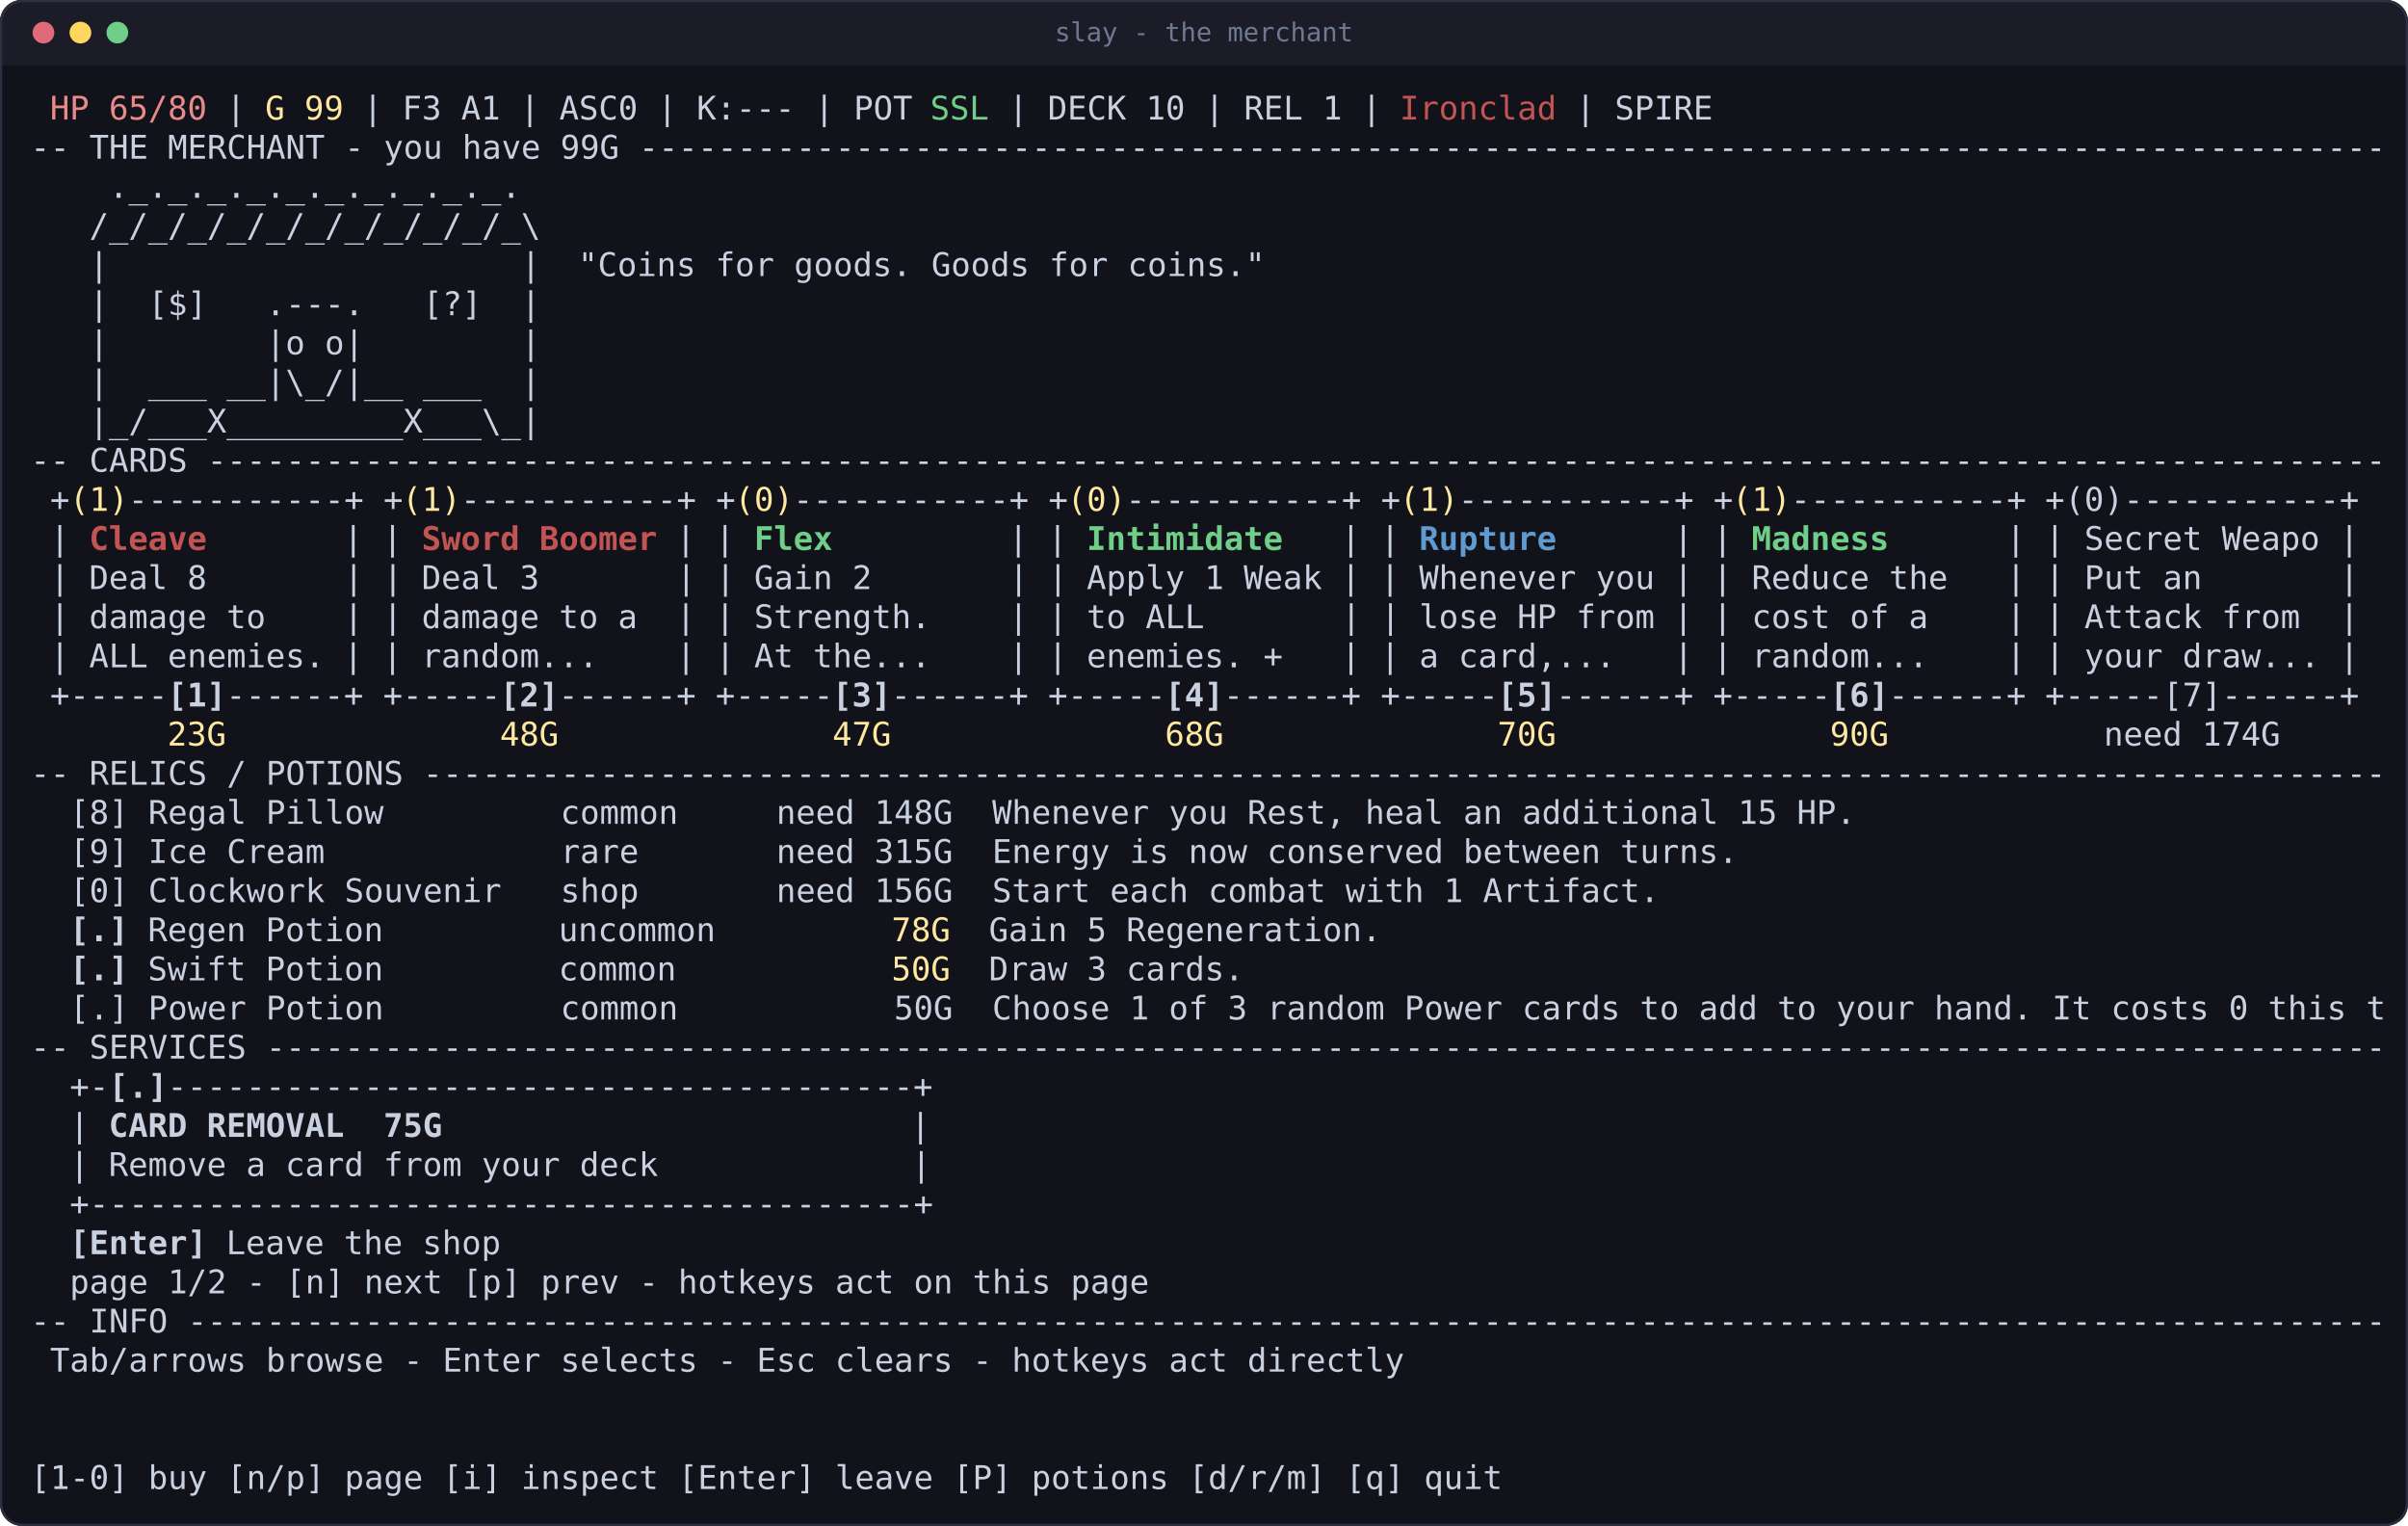
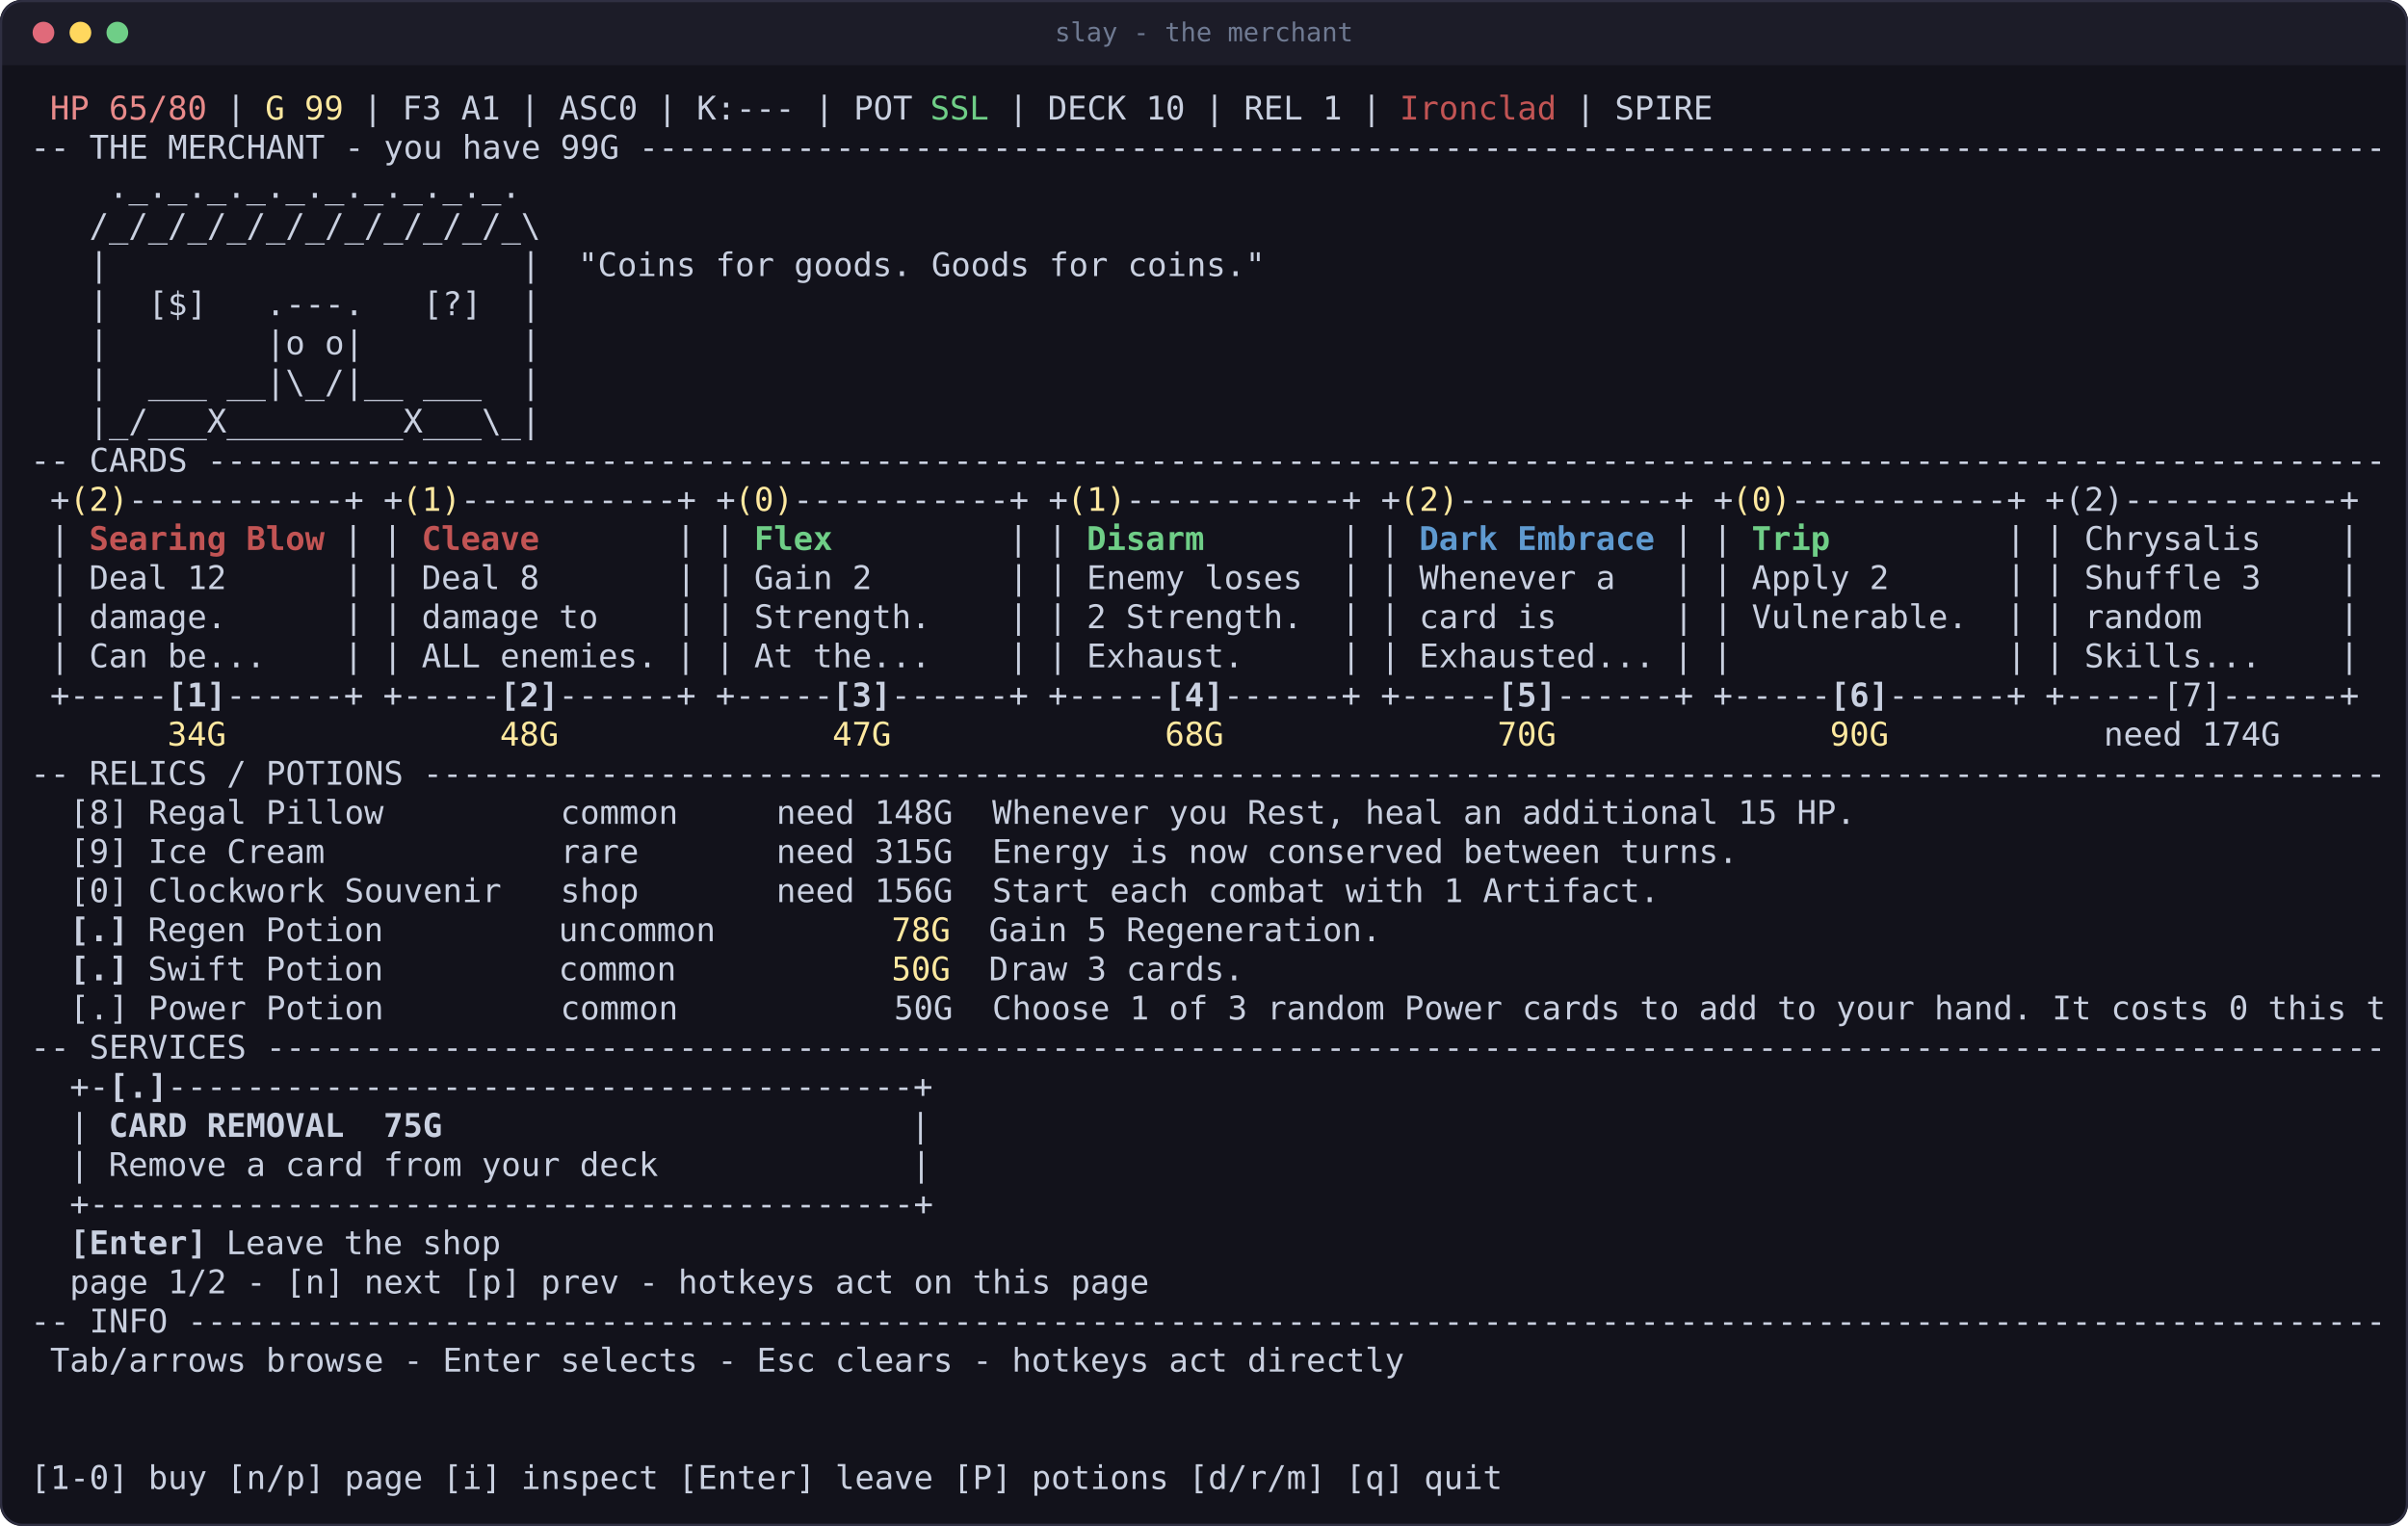
<svg xmlns="http://www.w3.org/2000/svg" width="1108" height="702" viewBox="0 0 1108 702" font-family="ui-monospace,SFMono-Regular,Menlo,Consolas,'DejaVu Sans Mono',monospace" font-size="15">
  <rect width="1108" height="702" rx="10" fill="#12121b" />
  <path d="M0 10a10 10 0 0 1 10-10h1088a10 10 0 0 1 10 10v20H0z" fill="#1c1c28" />
  <circle cx="20" cy="15" r="5" fill="#e06a7a" />
  <circle cx="37" cy="15" r="5" fill="#ffd75e" />
  <circle cx="54" cy="15" r="5" fill="#6fce87" />
  <text x="554" y="19" fill="#6f7a92" font-size="12" text-anchor="middle">slay - the merchant</text>
  <rect x="0.5" y="0.5" width="1107" height="701" rx="10" fill="none" stroke="#2f2f42" />
  <text y="55" xml:space="preserve">
    <tspan x="23" textLength="72" lengthAdjust="spacingAndGlyphs" fill="#e88a8a">HP 65/80</tspan>
    <tspan x="95" textLength="27" lengthAdjust="spacingAndGlyphs" fill="#c9d0e0"> | </tspan>
    <tspan x="122" textLength="36" lengthAdjust="spacingAndGlyphs" fill="#ffe9a0">G 99</tspan>
    <tspan x="158" textLength="270" lengthAdjust="spacingAndGlyphs" fill="#c9d0e0"> | F3 A1 | ASC0 | K:--- | POT </tspan>
    <tspan x="428" textLength="9" lengthAdjust="spacingAndGlyphs" fill="#6fce87">S</tspan>
    <tspan x="437" textLength="9" lengthAdjust="spacingAndGlyphs" fill="#6fce87">S</tspan>
    <tspan x="446" textLength="9" lengthAdjust="spacingAndGlyphs" fill="#6fce87">L</tspan>
    <tspan x="455" textLength="189" lengthAdjust="spacingAndGlyphs" fill="#c9d0e0"> | DECK 10 | REL 1 | </tspan>
    <tspan x="644" textLength="72" lengthAdjust="spacingAndGlyphs" fill="#c25454">Ironclad</tspan>
    <tspan x="716" textLength="27" lengthAdjust="spacingAndGlyphs" fill="#c9d0e0"> | </tspan>
    <tspan x="743" textLength="45" lengthAdjust="spacingAndGlyphs" fill="#c9d0e0" opacity="0.55">SPIRE</tspan>
  </text>
  <text y="73" xml:space="preserve">
    <tspan x="14" textLength="1080" lengthAdjust="spacingAndGlyphs" fill="#c9d0e0" opacity="0.55">-- THE MERCHANT - you have 99G -----------------------------------------------------------------------------------------</tspan>
  </text>
  <text y="91" xml:space="preserve">
    <tspan x="32" textLength="216" lengthAdjust="spacingAndGlyphs" fill="#c9d0e0" opacity="0.55">  ._._._._._._._._._._. </tspan>
  </text>
  <text y="109" xml:space="preserve">
    <tspan x="32" textLength="216" lengthAdjust="spacingAndGlyphs" fill="#c9d0e0" opacity="0.55"> /_/_/_/_/_/_/_/_/_/_/_\</tspan>
  </text>
  <text y="127" xml:space="preserve">
    <tspan x="32" textLength="216" lengthAdjust="spacingAndGlyphs" fill="#c9d0e0" opacity="0.55"> |                     |</tspan>
    <tspan x="266" textLength="315" lengthAdjust="spacingAndGlyphs" fill="#c9d0e0" opacity="0.55">"Coins for goods. Goods for coins."</tspan>
  </text>
  <text y="145" xml:space="preserve">
    <tspan x="32" textLength="216" lengthAdjust="spacingAndGlyphs" fill="#c9d0e0" opacity="0.55"> |  [$]   .---.   [?]  |</tspan>
  </text>
  <text y="163" xml:space="preserve">
    <tspan x="32" textLength="216" lengthAdjust="spacingAndGlyphs" fill="#c9d0e0" opacity="0.55"> |        |o o|        |</tspan>
  </text>
  <text y="181" xml:space="preserve">
    <tspan x="32" textLength="216" lengthAdjust="spacingAndGlyphs" fill="#c9d0e0" opacity="0.55"> |  ___ __|\_/|__ ___  |</tspan>
  </text>
  <text y="199" xml:space="preserve">
    <tspan x="32" textLength="216" lengthAdjust="spacingAndGlyphs" fill="#c9d0e0" opacity="0.55"> |_/___X_________X___\_|</tspan>
  </text>
  <text y="217" xml:space="preserve">
    <tspan x="14" textLength="1080" lengthAdjust="spacingAndGlyphs" fill="#c9d0e0" opacity="0.55">-- CARDS ---------------------------------------------------------------------------------------------------------------</tspan>
  </text>
  <text y="235" xml:space="preserve">
    <tspan x="14" textLength="18" lengthAdjust="spacingAndGlyphs" fill="#c9d0e0"> +</tspan>
-     <tspan x="32" textLength="27" lengthAdjust="spacingAndGlyphs" fill="#ffe9a0">(1)</tspan>
+     <tspan x="32" textLength="27" lengthAdjust="spacingAndGlyphs" fill="#ffe9a0">(2)</tspan>
    <tspan x="59" textLength="126" lengthAdjust="spacingAndGlyphs" fill="#c9d0e0">-----------+ +</tspan>
    <tspan x="185" textLength="27" lengthAdjust="spacingAndGlyphs" fill="#ffe9a0">(1)</tspan>
    <tspan x="212" textLength="126" lengthAdjust="spacingAndGlyphs" fill="#c9d0e0">-----------+ +</tspan>
    <tspan x="338" textLength="27" lengthAdjust="spacingAndGlyphs" fill="#ffe9a0">(0)</tspan>
    <tspan x="365" textLength="126" lengthAdjust="spacingAndGlyphs" fill="#c9d0e0">-----------+ +</tspan>
-     <tspan x="491" textLength="27" lengthAdjust="spacingAndGlyphs" fill="#ffe9a0">(0)</tspan>
+     <tspan x="491" textLength="27" lengthAdjust="spacingAndGlyphs" fill="#ffe9a0">(1)</tspan>
    <tspan x="518" textLength="126" lengthAdjust="spacingAndGlyphs" fill="#c9d0e0">-----------+ +</tspan>
-     <tspan x="644" textLength="27" lengthAdjust="spacingAndGlyphs" fill="#ffe9a0">(1)</tspan>
+     <tspan x="644" textLength="27" lengthAdjust="spacingAndGlyphs" fill="#ffe9a0">(2)</tspan>
    <tspan x="671" textLength="126" lengthAdjust="spacingAndGlyphs" fill="#c9d0e0">-----------+ +</tspan>
-     <tspan x="797" textLength="27" lengthAdjust="spacingAndGlyphs" fill="#ffe9a0">(1)</tspan>
+     <tspan x="797" textLength="27" lengthAdjust="spacingAndGlyphs" fill="#ffe9a0">(0)</tspan>
    <tspan x="824" textLength="117" lengthAdjust="spacingAndGlyphs" fill="#c9d0e0">-----------+ </tspan>
-     <tspan x="941" textLength="144" lengthAdjust="spacingAndGlyphs" fill="#c9d0e0" opacity="0.55">+(0)-----------+</tspan>
+     <tspan x="941" textLength="144" lengthAdjust="spacingAndGlyphs" fill="#c9d0e0" opacity="0.55">+(2)-----------+</tspan>
  </text>
  <text y="253" xml:space="preserve">
    <tspan x="14" textLength="27" lengthAdjust="spacingAndGlyphs" fill="#c9d0e0"> | </tspan>
-     <tspan x="41" textLength="108" lengthAdjust="spacingAndGlyphs" fill="#c25454" font-weight="bold">Cleave      </tspan>
+     <tspan x="41" textLength="108" lengthAdjust="spacingAndGlyphs" fill="#c25454" font-weight="bold">Searing Blow</tspan>
    <tspan x="149" textLength="45" lengthAdjust="spacingAndGlyphs" fill="#c9d0e0"> | | </tspan>
-     <tspan x="194" textLength="108" lengthAdjust="spacingAndGlyphs" fill="#c25454" font-weight="bold">Sword Boomer</tspan>
+     <tspan x="194" textLength="108" lengthAdjust="spacingAndGlyphs" fill="#c25454" font-weight="bold">Cleave      </tspan>
    <tspan x="302" textLength="45" lengthAdjust="spacingAndGlyphs" fill="#c9d0e0"> | | </tspan>
    <tspan x="347" textLength="108" lengthAdjust="spacingAndGlyphs" fill="#6fce87" font-weight="bold">Flex        </tspan>
    <tspan x="455" textLength="45" lengthAdjust="spacingAndGlyphs" fill="#c9d0e0"> | | </tspan>
-     <tspan x="500" textLength="108" lengthAdjust="spacingAndGlyphs" fill="#6fce87" font-weight="bold">Intimidate  </tspan>
+     <tspan x="500" textLength="108" lengthAdjust="spacingAndGlyphs" fill="#6fce87" font-weight="bold">Disarm      </tspan>
    <tspan x="608" textLength="45" lengthAdjust="spacingAndGlyphs" fill="#c9d0e0"> | | </tspan>
-     <tspan x="653" textLength="108" lengthAdjust="spacingAndGlyphs" fill="#5f9ad0" font-weight="bold">Rupture     </tspan>
+     <tspan x="653" textLength="108" lengthAdjust="spacingAndGlyphs" fill="#5f9ad0" font-weight="bold">Dark Embrace</tspan>
    <tspan x="761" textLength="45" lengthAdjust="spacingAndGlyphs" fill="#c9d0e0"> | | </tspan>
-     <tspan x="806" textLength="108" lengthAdjust="spacingAndGlyphs" fill="#6fce87" font-weight="bold">Madness     </tspan>
+     <tspan x="806" textLength="108" lengthAdjust="spacingAndGlyphs" fill="#6fce87" font-weight="bold">Trip        </tspan>
    <tspan x="914" textLength="27" lengthAdjust="spacingAndGlyphs" fill="#c9d0e0"> | </tspan>
-     <tspan x="941" textLength="144" lengthAdjust="spacingAndGlyphs" fill="#c9d0e0" opacity="0.55">| Secret Weapo |</tspan>
+     <tspan x="941" textLength="144" lengthAdjust="spacingAndGlyphs" fill="#c9d0e0" opacity="0.55">| Chrysalis    |</tspan>
  </text>
  <text y="271" xml:space="preserve">
    <tspan x="14" textLength="27" lengthAdjust="spacingAndGlyphs" fill="#c9d0e0"> | </tspan>
-     <tspan x="41" textLength="54" lengthAdjust="spacingAndGlyphs" fill="#c9d0e0" opacity="0.55">Deal 8</tspan>
-     <tspan x="95" textLength="99" lengthAdjust="spacingAndGlyphs" fill="#c9d0e0">       | | </tspan>
-     <tspan x="194" textLength="54" lengthAdjust="spacingAndGlyphs" fill="#c9d0e0" opacity="0.55">Deal 3</tspan>
+     <tspan x="41" textLength="63" lengthAdjust="spacingAndGlyphs" fill="#c9d0e0" opacity="0.55">Deal 12</tspan>
+     <tspan x="104" textLength="90" lengthAdjust="spacingAndGlyphs" fill="#c9d0e0">      | | </tspan>
+     <tspan x="194" textLength="54" lengthAdjust="spacingAndGlyphs" fill="#c9d0e0" opacity="0.55">Deal 8</tspan>
    <tspan x="248" textLength="99" lengthAdjust="spacingAndGlyphs" fill="#c9d0e0">       | | </tspan>
    <tspan x="347" textLength="54" lengthAdjust="spacingAndGlyphs" fill="#c9d0e0" opacity="0.55">Gain 2</tspan>
    <tspan x="401" textLength="99" lengthAdjust="spacingAndGlyphs" fill="#c9d0e0">       | | </tspan>
-     <tspan x="500" textLength="108" lengthAdjust="spacingAndGlyphs" fill="#c9d0e0" opacity="0.55">Apply 1 Weak</tspan>
-     <tspan x="608" textLength="45" lengthAdjust="spacingAndGlyphs" fill="#c9d0e0"> | | </tspan>
-     <tspan x="653" textLength="108" lengthAdjust="spacingAndGlyphs" fill="#c9d0e0" opacity="0.55">Whenever you</tspan>
-     <tspan x="761" textLength="45" lengthAdjust="spacingAndGlyphs" fill="#c9d0e0"> | | </tspan>
-     <tspan x="806" textLength="90" lengthAdjust="spacingAndGlyphs" fill="#c9d0e0" opacity="0.55">Reduce the</tspan>
-     <tspan x="896" textLength="45" lengthAdjust="spacingAndGlyphs" fill="#c9d0e0">   | </tspan>
-     <tspan x="941" textLength="144" lengthAdjust="spacingAndGlyphs" fill="#c9d0e0" opacity="0.55">| Put an       |</tspan>
+     <tspan x="500" textLength="99" lengthAdjust="spacingAndGlyphs" fill="#c9d0e0" opacity="0.55">Enemy loses</tspan>
+     <tspan x="599" textLength="54" lengthAdjust="spacingAndGlyphs" fill="#c9d0e0">  | | </tspan>
+     <tspan x="653" textLength="90" lengthAdjust="spacingAndGlyphs" fill="#c9d0e0" opacity="0.55">Whenever a</tspan>
+     <tspan x="743" textLength="63" lengthAdjust="spacingAndGlyphs" fill="#c9d0e0">   | | </tspan>
+     <tspan x="806" textLength="63" lengthAdjust="spacingAndGlyphs" fill="#c9d0e0" opacity="0.55">Apply 2</tspan>
+     <tspan x="869" textLength="72" lengthAdjust="spacingAndGlyphs" fill="#c9d0e0">      | </tspan>
+     <tspan x="941" textLength="144" lengthAdjust="spacingAndGlyphs" fill="#c9d0e0" opacity="0.55">| Shuffle 3    |</tspan>
  </text>
  <text y="289" xml:space="preserve">
    <tspan x="14" textLength="27" lengthAdjust="spacingAndGlyphs" fill="#c9d0e0"> | </tspan>
-     <tspan x="41" textLength="81" lengthAdjust="spacingAndGlyphs" fill="#c9d0e0" opacity="0.55">damage to</tspan>
-     <tspan x="122" textLength="72" lengthAdjust="spacingAndGlyphs" fill="#c9d0e0">    | | </tspan>
-     <tspan x="194" textLength="99" lengthAdjust="spacingAndGlyphs" fill="#c9d0e0" opacity="0.55">damage to a</tspan>
-     <tspan x="293" textLength="54" lengthAdjust="spacingAndGlyphs" fill="#c9d0e0">  | | </tspan>
+     <tspan x="41" textLength="63" lengthAdjust="spacingAndGlyphs" fill="#c9d0e0" opacity="0.55">damage.</tspan>
+     <tspan x="104" textLength="90" lengthAdjust="spacingAndGlyphs" fill="#c9d0e0">      | | </tspan>
+     <tspan x="194" textLength="81" lengthAdjust="spacingAndGlyphs" fill="#c9d0e0" opacity="0.55">damage to</tspan>
+     <tspan x="275" textLength="72" lengthAdjust="spacingAndGlyphs" fill="#c9d0e0">    | | </tspan>
    <tspan x="347" textLength="81" lengthAdjust="spacingAndGlyphs" fill="#c9d0e0" opacity="0.55">Strength.</tspan>
    <tspan x="428" textLength="72" lengthAdjust="spacingAndGlyphs" fill="#c9d0e0">    | | </tspan>
-     <tspan x="500" textLength="54" lengthAdjust="spacingAndGlyphs" fill="#c9d0e0" opacity="0.55">to ALL</tspan>
-     <tspan x="554" textLength="99" lengthAdjust="spacingAndGlyphs" fill="#c9d0e0">       | | </tspan>
-     <tspan x="653" textLength="108" lengthAdjust="spacingAndGlyphs" fill="#c9d0e0" opacity="0.55">lose HP from</tspan>
-     <tspan x="761" textLength="45" lengthAdjust="spacingAndGlyphs" fill="#c9d0e0"> | | </tspan>
-     <tspan x="806" textLength="81" lengthAdjust="spacingAndGlyphs" fill="#c9d0e0" opacity="0.55">cost of a</tspan>
-     <tspan x="887" textLength="54" lengthAdjust="spacingAndGlyphs" fill="#c9d0e0">    | </tspan>
-     <tspan x="941" textLength="144" lengthAdjust="spacingAndGlyphs" fill="#c9d0e0" opacity="0.55">| Attack from  |</tspan>
+     <tspan x="500" textLength="99" lengthAdjust="spacingAndGlyphs" fill="#c9d0e0" opacity="0.55">2 Strength.</tspan>
+     <tspan x="599" textLength="54" lengthAdjust="spacingAndGlyphs" fill="#c9d0e0">  | | </tspan>
+     <tspan x="653" textLength="63" lengthAdjust="spacingAndGlyphs" fill="#c9d0e0" opacity="0.55">card is</tspan>
+     <tspan x="716" textLength="90" lengthAdjust="spacingAndGlyphs" fill="#c9d0e0">      | | </tspan>
+     <tspan x="806" textLength="99" lengthAdjust="spacingAndGlyphs" fill="#c9d0e0" opacity="0.55">Vulnerable.</tspan>
+     <tspan x="905" textLength="36" lengthAdjust="spacingAndGlyphs" fill="#c9d0e0">  | </tspan>
+     <tspan x="941" textLength="144" lengthAdjust="spacingAndGlyphs" fill="#c9d0e0" opacity="0.55">| random       |</tspan>
  </text>
  <text y="307" xml:space="preserve">
    <tspan x="14" textLength="27" lengthAdjust="spacingAndGlyphs" fill="#c9d0e0"> | </tspan>
-     <tspan x="41" textLength="108" lengthAdjust="spacingAndGlyphs" fill="#c9d0e0" opacity="0.55">ALL enemies.</tspan>
-     <tspan x="149" textLength="45" lengthAdjust="spacingAndGlyphs" fill="#c9d0e0"> | | </tspan>
-     <tspan x="194" textLength="81" lengthAdjust="spacingAndGlyphs" fill="#c9d0e0" opacity="0.55">random...</tspan>
-     <tspan x="275" textLength="72" lengthAdjust="spacingAndGlyphs" fill="#c9d0e0">    | | </tspan>
+     <tspan x="41" textLength="81" lengthAdjust="spacingAndGlyphs" fill="#c9d0e0" opacity="0.55">Can be...</tspan>
+     <tspan x="122" textLength="72" lengthAdjust="spacingAndGlyphs" fill="#c9d0e0">    | | </tspan>
+     <tspan x="194" textLength="108" lengthAdjust="spacingAndGlyphs" fill="#c9d0e0" opacity="0.55">ALL enemies.</tspan>
+     <tspan x="302" textLength="45" lengthAdjust="spacingAndGlyphs" fill="#c9d0e0"> | | </tspan>
    <tspan x="347" textLength="81" lengthAdjust="spacingAndGlyphs" fill="#c9d0e0" opacity="0.55">At the...</tspan>
    <tspan x="428" textLength="72" lengthAdjust="spacingAndGlyphs" fill="#c9d0e0">    | | </tspan>
-     <tspan x="500" textLength="90" lengthAdjust="spacingAndGlyphs" fill="#c9d0e0" opacity="0.55">enemies. +</tspan>
-     <tspan x="590" textLength="63" lengthAdjust="spacingAndGlyphs" fill="#c9d0e0">   | | </tspan>
-     <tspan x="653" textLength="90" lengthAdjust="spacingAndGlyphs" fill="#c9d0e0" opacity="0.55">a card,...</tspan>
-     <tspan x="743" textLength="63" lengthAdjust="spacingAndGlyphs" fill="#c9d0e0">   | | </tspan>
-     <tspan x="806" textLength="81" lengthAdjust="spacingAndGlyphs" fill="#c9d0e0" opacity="0.55">random...</tspan>
-     <tspan x="887" textLength="54" lengthAdjust="spacingAndGlyphs" fill="#c9d0e0">    | </tspan>
-     <tspan x="941" textLength="144" lengthAdjust="spacingAndGlyphs" fill="#c9d0e0" opacity="0.55">| your draw... |</tspan>
+     <tspan x="500" textLength="72" lengthAdjust="spacingAndGlyphs" fill="#c9d0e0" opacity="0.55">Exhaust.</tspan>
+     <tspan x="572" textLength="81" lengthAdjust="spacingAndGlyphs" fill="#c9d0e0">     | | </tspan>
+     <tspan x="653" textLength="108" lengthAdjust="spacingAndGlyphs" fill="#c9d0e0" opacity="0.55">Exhausted...</tspan>
+     <tspan x="761" textLength="45" lengthAdjust="spacingAndGlyphs" fill="#c9d0e0"> | | </tspan>
+     <tspan x="806" textLength="135" lengthAdjust="spacingAndGlyphs" fill="#c9d0e0">             | </tspan>
+     <tspan x="941" textLength="144" lengthAdjust="spacingAndGlyphs" fill="#c9d0e0" opacity="0.55">| Skills...    |</tspan>
  </text>
  <text y="325" xml:space="preserve">
    <tspan x="14" textLength="63" lengthAdjust="spacingAndGlyphs" fill="#c9d0e0"> +-----</tspan>
    <tspan x="77" textLength="27" lengthAdjust="spacingAndGlyphs" fill="#c9d0e0" font-weight="bold">[1]</tspan>
    <tspan x="104" textLength="126" lengthAdjust="spacingAndGlyphs" fill="#c9d0e0">------+ +-----</tspan>
    <tspan x="230" textLength="27" lengthAdjust="spacingAndGlyphs" fill="#c9d0e0" font-weight="bold">[2]</tspan>
    <tspan x="257" textLength="126" lengthAdjust="spacingAndGlyphs" fill="#c9d0e0">------+ +-----</tspan>
    <tspan x="383" textLength="27" lengthAdjust="spacingAndGlyphs" fill="#c9d0e0" font-weight="bold">[3]</tspan>
    <tspan x="410" textLength="126" lengthAdjust="spacingAndGlyphs" fill="#c9d0e0">------+ +-----</tspan>
    <tspan x="536" textLength="27" lengthAdjust="spacingAndGlyphs" fill="#c9d0e0" font-weight="bold">[4]</tspan>
    <tspan x="563" textLength="126" lengthAdjust="spacingAndGlyphs" fill="#c9d0e0">------+ +-----</tspan>
    <tspan x="689" textLength="27" lengthAdjust="spacingAndGlyphs" fill="#c9d0e0" font-weight="bold">[5]</tspan>
    <tspan x="716" textLength="126" lengthAdjust="spacingAndGlyphs" fill="#c9d0e0">------+ +-----</tspan>
    <tspan x="842" textLength="27" lengthAdjust="spacingAndGlyphs" fill="#c9d0e0" font-weight="bold">[6]</tspan>
    <tspan x="869" textLength="72" lengthAdjust="spacingAndGlyphs" fill="#c9d0e0">------+ </tspan>
    <tspan x="941" textLength="144" lengthAdjust="spacingAndGlyphs" fill="#c9d0e0" opacity="0.55">+-----[7]------+</tspan>
  </text>
  <text y="343" xml:space="preserve">
-     <tspan x="77" textLength="27" lengthAdjust="spacingAndGlyphs" fill="#ffe9a0">23G</tspan>
+     <tspan x="77" textLength="27" lengthAdjust="spacingAndGlyphs" fill="#ffe9a0">34G</tspan>
    <tspan x="230" textLength="27" lengthAdjust="spacingAndGlyphs" fill="#ffe9a0">48G</tspan>
    <tspan x="383" textLength="27" lengthAdjust="spacingAndGlyphs" fill="#ffe9a0">47G</tspan>
    <tspan x="536" textLength="27" lengthAdjust="spacingAndGlyphs" fill="#ffe9a0">68G</tspan>
    <tspan x="689" textLength="27" lengthAdjust="spacingAndGlyphs" fill="#ffe9a0">70G</tspan>
    <tspan x="842" textLength="27" lengthAdjust="spacingAndGlyphs" fill="#ffe9a0">90G</tspan>
    <tspan x="968" textLength="81" lengthAdjust="spacingAndGlyphs" fill="#c9d0e0" opacity="0.55">need 174G</tspan>
  </text>
  <text y="361" xml:space="preserve">
    <tspan x="14" textLength="1080" lengthAdjust="spacingAndGlyphs" fill="#c9d0e0" opacity="0.55">-- RELICS / POTIONS ----------------------------------------------------------------------------------------------------</tspan>
  </text>
  <text y="379" xml:space="preserve">
    <tspan x="14" textLength="837" lengthAdjust="spacingAndGlyphs" fill="#c9d0e0" opacity="0.55">  [8] Regal Pillow         common     need 148G  Whenever you Rest, heal an additional 15 HP.</tspan>
  </text>
  <text y="397" xml:space="preserve">
    <tspan x="14" textLength="783" lengthAdjust="spacingAndGlyphs" fill="#c9d0e0" opacity="0.55">  [9] Ice Cream            rare       need 315G  Energy is now conserved between turns.</tspan>
  </text>
  <text y="415" xml:space="preserve">
    <tspan x="14" textLength="747" lengthAdjust="spacingAndGlyphs" fill="#c9d0e0" opacity="0.55">  [0] Clockwork Souvenir   shop       need 156G  Start each combat with 1 Artifact.</tspan>
  </text>
  <text y="433" xml:space="preserve">
    <tspan x="32" textLength="27" lengthAdjust="spacingAndGlyphs" fill="#c9d0e0" font-weight="bold">[.]</tspan>
    <tspan x="59" textLength="198" lengthAdjust="spacingAndGlyphs" fill="#c9d0e0"> Regen Potion         </tspan>
    <tspan x="257" textLength="81" lengthAdjust="spacingAndGlyphs" fill="#c9d0e0" opacity="0.55">uncommon </tspan>
    <tspan x="347" textLength="90" lengthAdjust="spacingAndGlyphs" fill="#ffe9a0">       78G</tspan>
    <tspan x="455" textLength="180" lengthAdjust="spacingAndGlyphs" fill="#c9d0e0" opacity="0.55">Gain 5 Regeneration.</tspan>
  </text>
  <text y="451" xml:space="preserve">
    <tspan x="32" textLength="27" lengthAdjust="spacingAndGlyphs" fill="#c9d0e0" font-weight="bold">[.]</tspan>
    <tspan x="59" textLength="198" lengthAdjust="spacingAndGlyphs" fill="#c9d0e0"> Swift Potion         </tspan>
    <tspan x="257" textLength="81" lengthAdjust="spacingAndGlyphs" fill="#c9d0e0" opacity="0.55">common   </tspan>
    <tspan x="347" textLength="90" lengthAdjust="spacingAndGlyphs" fill="#ffe9a0">       50G</tspan>
    <tspan x="455" textLength="117" lengthAdjust="spacingAndGlyphs" fill="#c9d0e0" opacity="0.55">Draw 3 cards.</tspan>
  </text>
  <text y="469" xml:space="preserve">
    <tspan x="14" textLength="1080" lengthAdjust="spacingAndGlyphs" fill="#c9d0e0">  [.] Power Potion         common           50G  Choose 1 of 3 random Power cards to add to your hand. It costs 0 this t</tspan>
  </text>
  <text y="487" xml:space="preserve">
    <tspan x="14" textLength="1080" lengthAdjust="spacingAndGlyphs" fill="#c9d0e0" opacity="0.55">-- SERVICES ------------------------------------------------------------------------------------------------------------</tspan>
  </text>
  <text y="505" xml:space="preserve">
    <tspan x="14" textLength="36" lengthAdjust="spacingAndGlyphs" fill="#c9d0e0">  +-</tspan>
    <tspan x="50" textLength="27" lengthAdjust="spacingAndGlyphs" fill="#c9d0e0" font-weight="bold">[.]</tspan>
    <tspan x="77" textLength="1017" lengthAdjust="spacingAndGlyphs" fill="#c9d0e0">--------------------------------------+                                                                          </tspan>
  </text>
  <text y="523" xml:space="preserve">
    <tspan x="14" textLength="36" lengthAdjust="spacingAndGlyphs" fill="#c9d0e0">  | </tspan>
    <tspan x="50" textLength="360" lengthAdjust="spacingAndGlyphs" fill="#c9d0e0" font-weight="bold">CARD REMOVAL  75G                       </tspan>
    <tspan x="410" textLength="684" lengthAdjust="spacingAndGlyphs" fill="#c9d0e0"> |                                                                          </tspan>
  </text>
  <text y="541" xml:space="preserve">
    <tspan x="14" textLength="36" lengthAdjust="spacingAndGlyphs" fill="#c9d0e0">  | </tspan>
    <tspan x="50" textLength="252" lengthAdjust="spacingAndGlyphs" fill="#c9d0e0" opacity="0.55">Remove a card from your deck</tspan>
    <tspan x="302" textLength="792" lengthAdjust="spacingAndGlyphs" fill="#c9d0e0">             |                                                                          </tspan>
  </text>
  <text y="559" xml:space="preserve">
    <tspan x="14" textLength="1080" lengthAdjust="spacingAndGlyphs" fill="#c9d0e0">  +------------------------------------------+                                                                          </tspan>
  </text>
  <text y="577" xml:space="preserve">
    <tspan x="32" textLength="63" lengthAdjust="spacingAndGlyphs" fill="#c9d0e0" font-weight="bold">[Enter]</tspan>
    <tspan x="95" textLength="999" lengthAdjust="spacingAndGlyphs" fill="#c9d0e0"> Leave the shop                                                                                                </tspan>
  </text>
  <text y="595" xml:space="preserve">
    <tspan x="14" textLength="513" lengthAdjust="spacingAndGlyphs" fill="#c9d0e0" opacity="0.55">  page 1/2 - [n] next [p] prev - hotkeys act on this page</tspan>
  </text>
  <text y="613" xml:space="preserve">
    <tspan x="14" textLength="1080" lengthAdjust="spacingAndGlyphs" fill="#c9d0e0" opacity="0.55">-- INFO ----------------------------------------------------------------------------------------------------------------</tspan>
  </text>
  <text y="631" xml:space="preserve">
    <tspan x="14" textLength="630" lengthAdjust="spacingAndGlyphs" fill="#c9d0e0" opacity="0.55"> Tab/arrows browse - Enter selects - Esc clears - hotkeys act directly</tspan>
  </text>
  <text y="685" xml:space="preserve">
    <tspan x="14" textLength="1080" lengthAdjust="spacingAndGlyphs" fill="#c9d0e0" opacity="0.55">[1-0] buy [n/p] page [i] inspect [Enter] leave [P] potions [d/r/m] [q] quit                                             </tspan>
  </text>
</svg>
